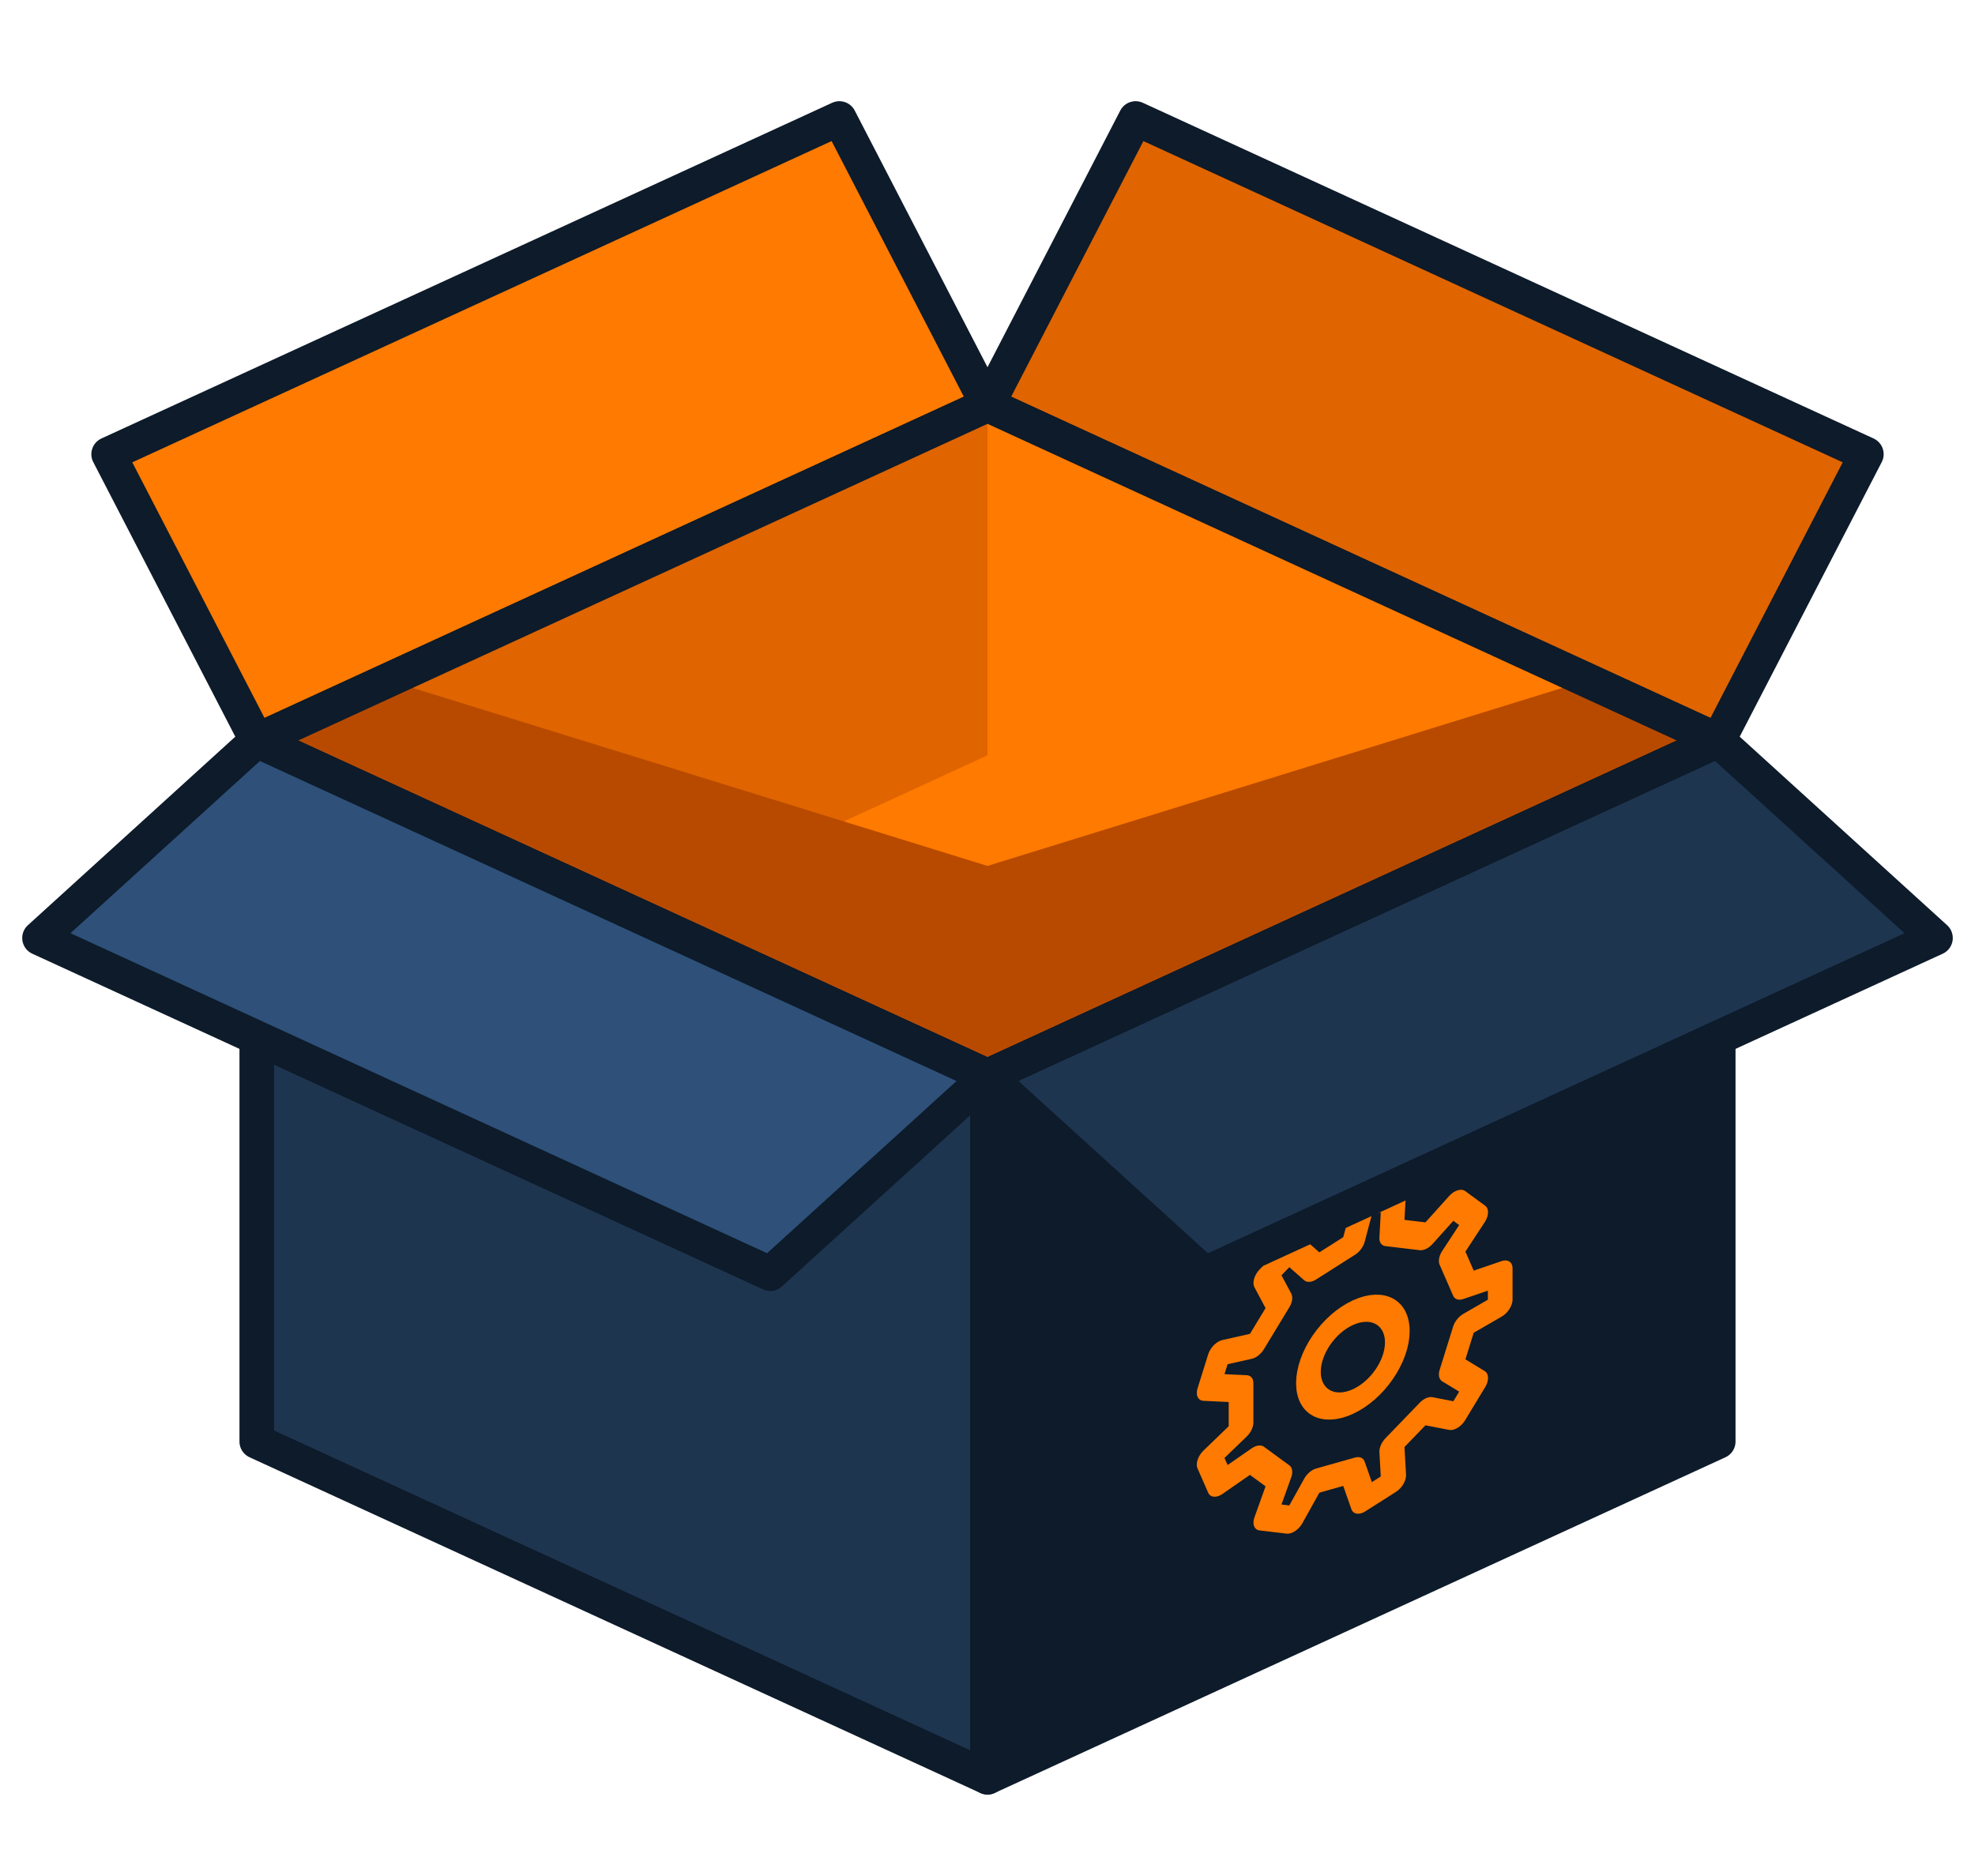
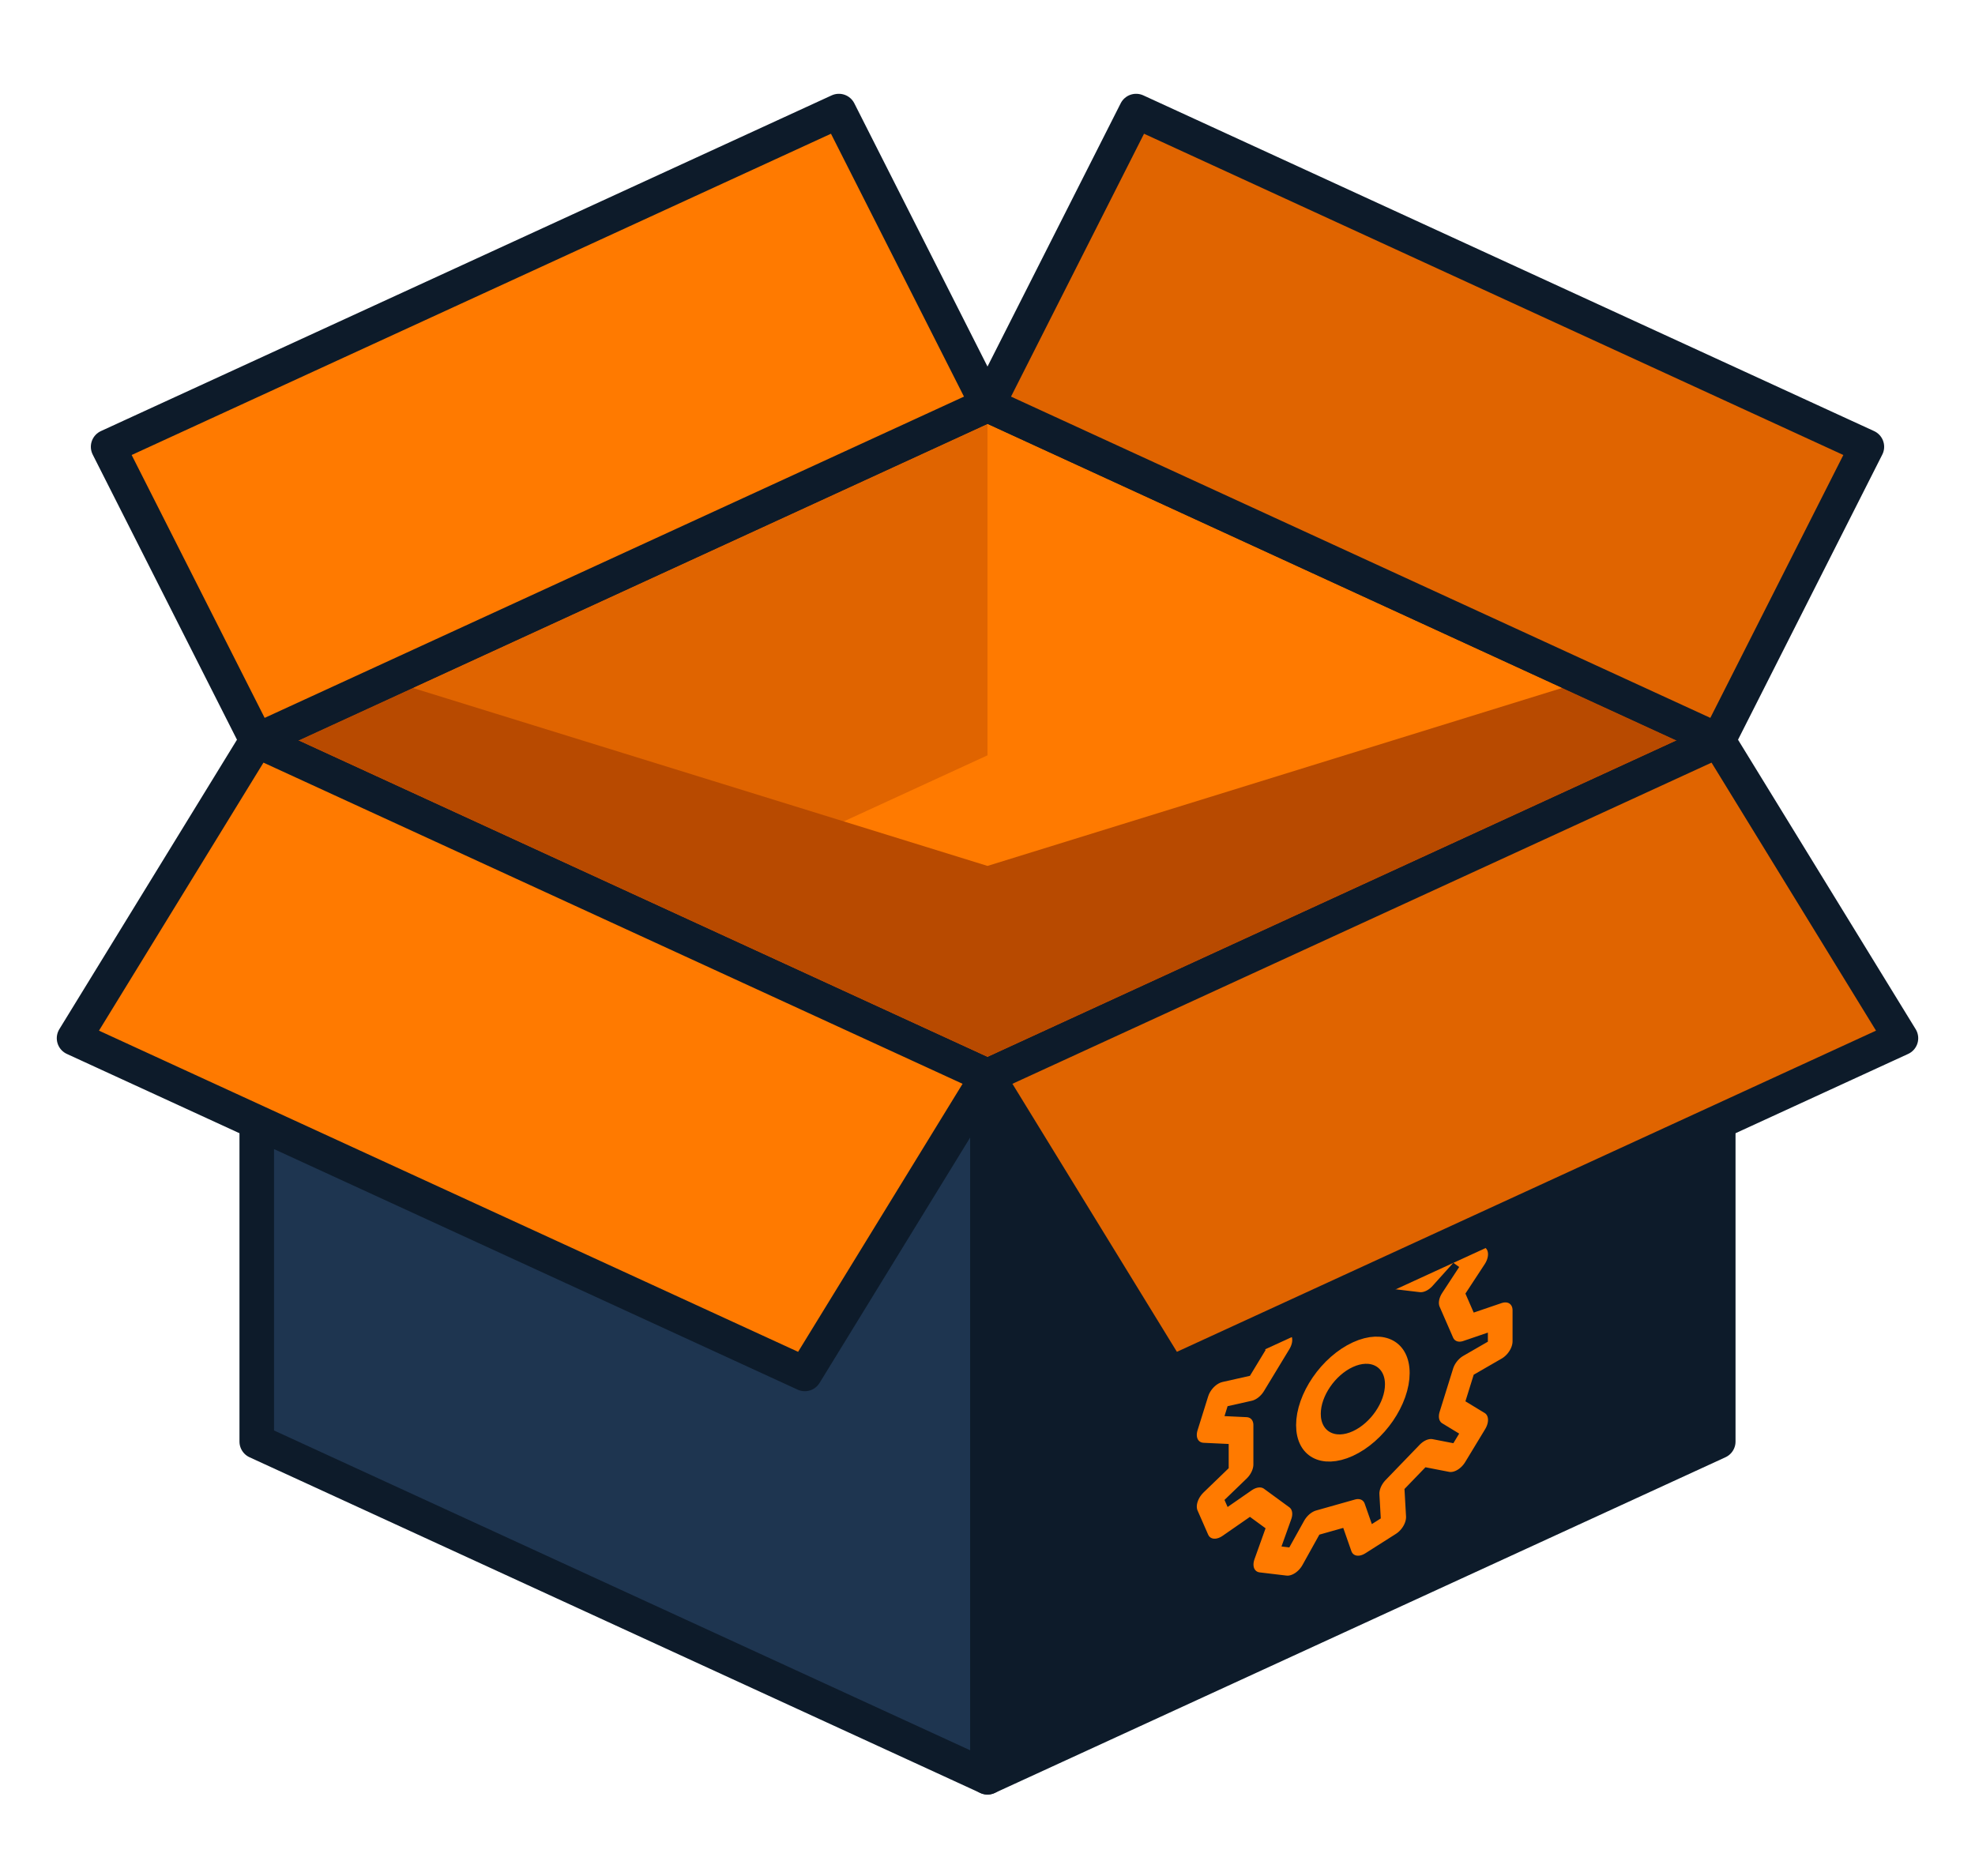
<svg xmlns="http://www.w3.org/2000/svg" viewBox="0 0 400 380" fill="none" stroke-linecap="round" stroke-linejoin="round">
-   <g>
-     <path d="M52 150 L200 82 L170 24 L22 92 Z" fill="#FF7A00" stroke="#0D1B2A" stroke-width="7" />
-     <path d="M200 82 L348 150 L378 92 L230 24 Z" fill="#E06400" stroke="#0D1B2A" stroke-width="7" />
-   </g>
  <g>
    <path d="M52 150 L200 82 L348 150 L200 218 Z" fill="#FF7A00" />
    <path d="M52 150 L200 82 L200 153 L129.3 185.5 Z" fill="#E06400" />
    <path d="M52 150 L200 218 L348 150 L321.4 137.8 L200 175.4 L78.6 137.8 Z" fill="#B84A00" />
    <path d="M52 150 L200 82 L348 150 L200 218 Z" stroke="#0D1B2A" stroke-width="7" />
  </g>
  <g>
    <path d="M52 150 L200 218 L200 360 L52 292 Z" fill="#1E3550" stroke="#0D1B2A" stroke-width="7" />
    <path d="M200 218 L348 150 L348 292 L200 360 Z" fill="#0D1B2A" stroke="#0D1B2A" stroke-width="7" />
-     <g transform="matrix(1 -0.459 0 1 274 274.9)">
+     <path d="M262.2 189.4 L285.8 178.6 L285.8 209.8 L262.2 220.7 Z" fill="#FF7A00" />
+     <g transform="matrix(1 -0.459 0 1 274 283.4)">
      <path d="M22.65,-3.99 L29.84,-3.14 L29.84,3.14 L22.65,3.99 L19.92,11.50 L24.87,16.78 L20.84,21.58 L14.78,17.62 L7.87,21.61 L8.27,28.84 L2.09,29.93 L0.00,23.00 L-7.87,21.61 L-12.20,27.41 L-17.63,24.27 L-14.78,17.62 L-19.92,11.50 L-26.96,13.15 L-29.11,7.26 L-22.65,3.99 L-22.65,-3.99 L-29.11,-7.26 L-26.96,-13.15 L-19.92,-11.50 L-14.78,-17.62 L-17.63,-24.27 L-12.20,-27.41 L-7.87,-21.61 L-0.00,-23.00 L2.09,-29.93 L8.27,-28.84 L7.87,-21.61 L14.78,-17.62 L20.84,-21.58 L24.87,-16.78 L19.92,-11.50 Z" stroke="#FF7A00" stroke-width="5" />
      <circle r="9" stroke="#FF7A00" stroke-width="5" />
    </g>
  </g>
  <g>
-     <path d="M52 150 L200 218 L156 258 L8 190 Z" fill="#2E5079" stroke="#0D1B2A" stroke-width="7" />
-     <path d="M200 218 L348 150 L392 190 L244 258 Z" fill="#1E3550" stroke="#0D1B2A" stroke-width="7" />
+     <g>
+       <path d="M52 150 L200 82 L169.9 22.5 L21.9 90.5 Z" fill="#FF7A00" stroke="#0D1B2A" stroke-width="7" />
+     </g>
+     <g>
+       <path d="M200 82 L348 150 L378.1 90.5 L230.1 22.5 Z" fill="#E06400" stroke="#0D1B2A" stroke-width="7" />
+     </g>
+     <g>
+       <path d="M200 218 L348 150 L385 210.3 L237 278.3 Z" fill="#E06400" stroke="#0D1B2A" stroke-width="7" />
+     </g>
+     <g>
+       <path d="M52 150 L200 218 L163 278.3 L15 210.3 Z" fill="#FF7A00" stroke="#0D1B2A" stroke-width="7" />
+     </g>
  </g>
</svg>
